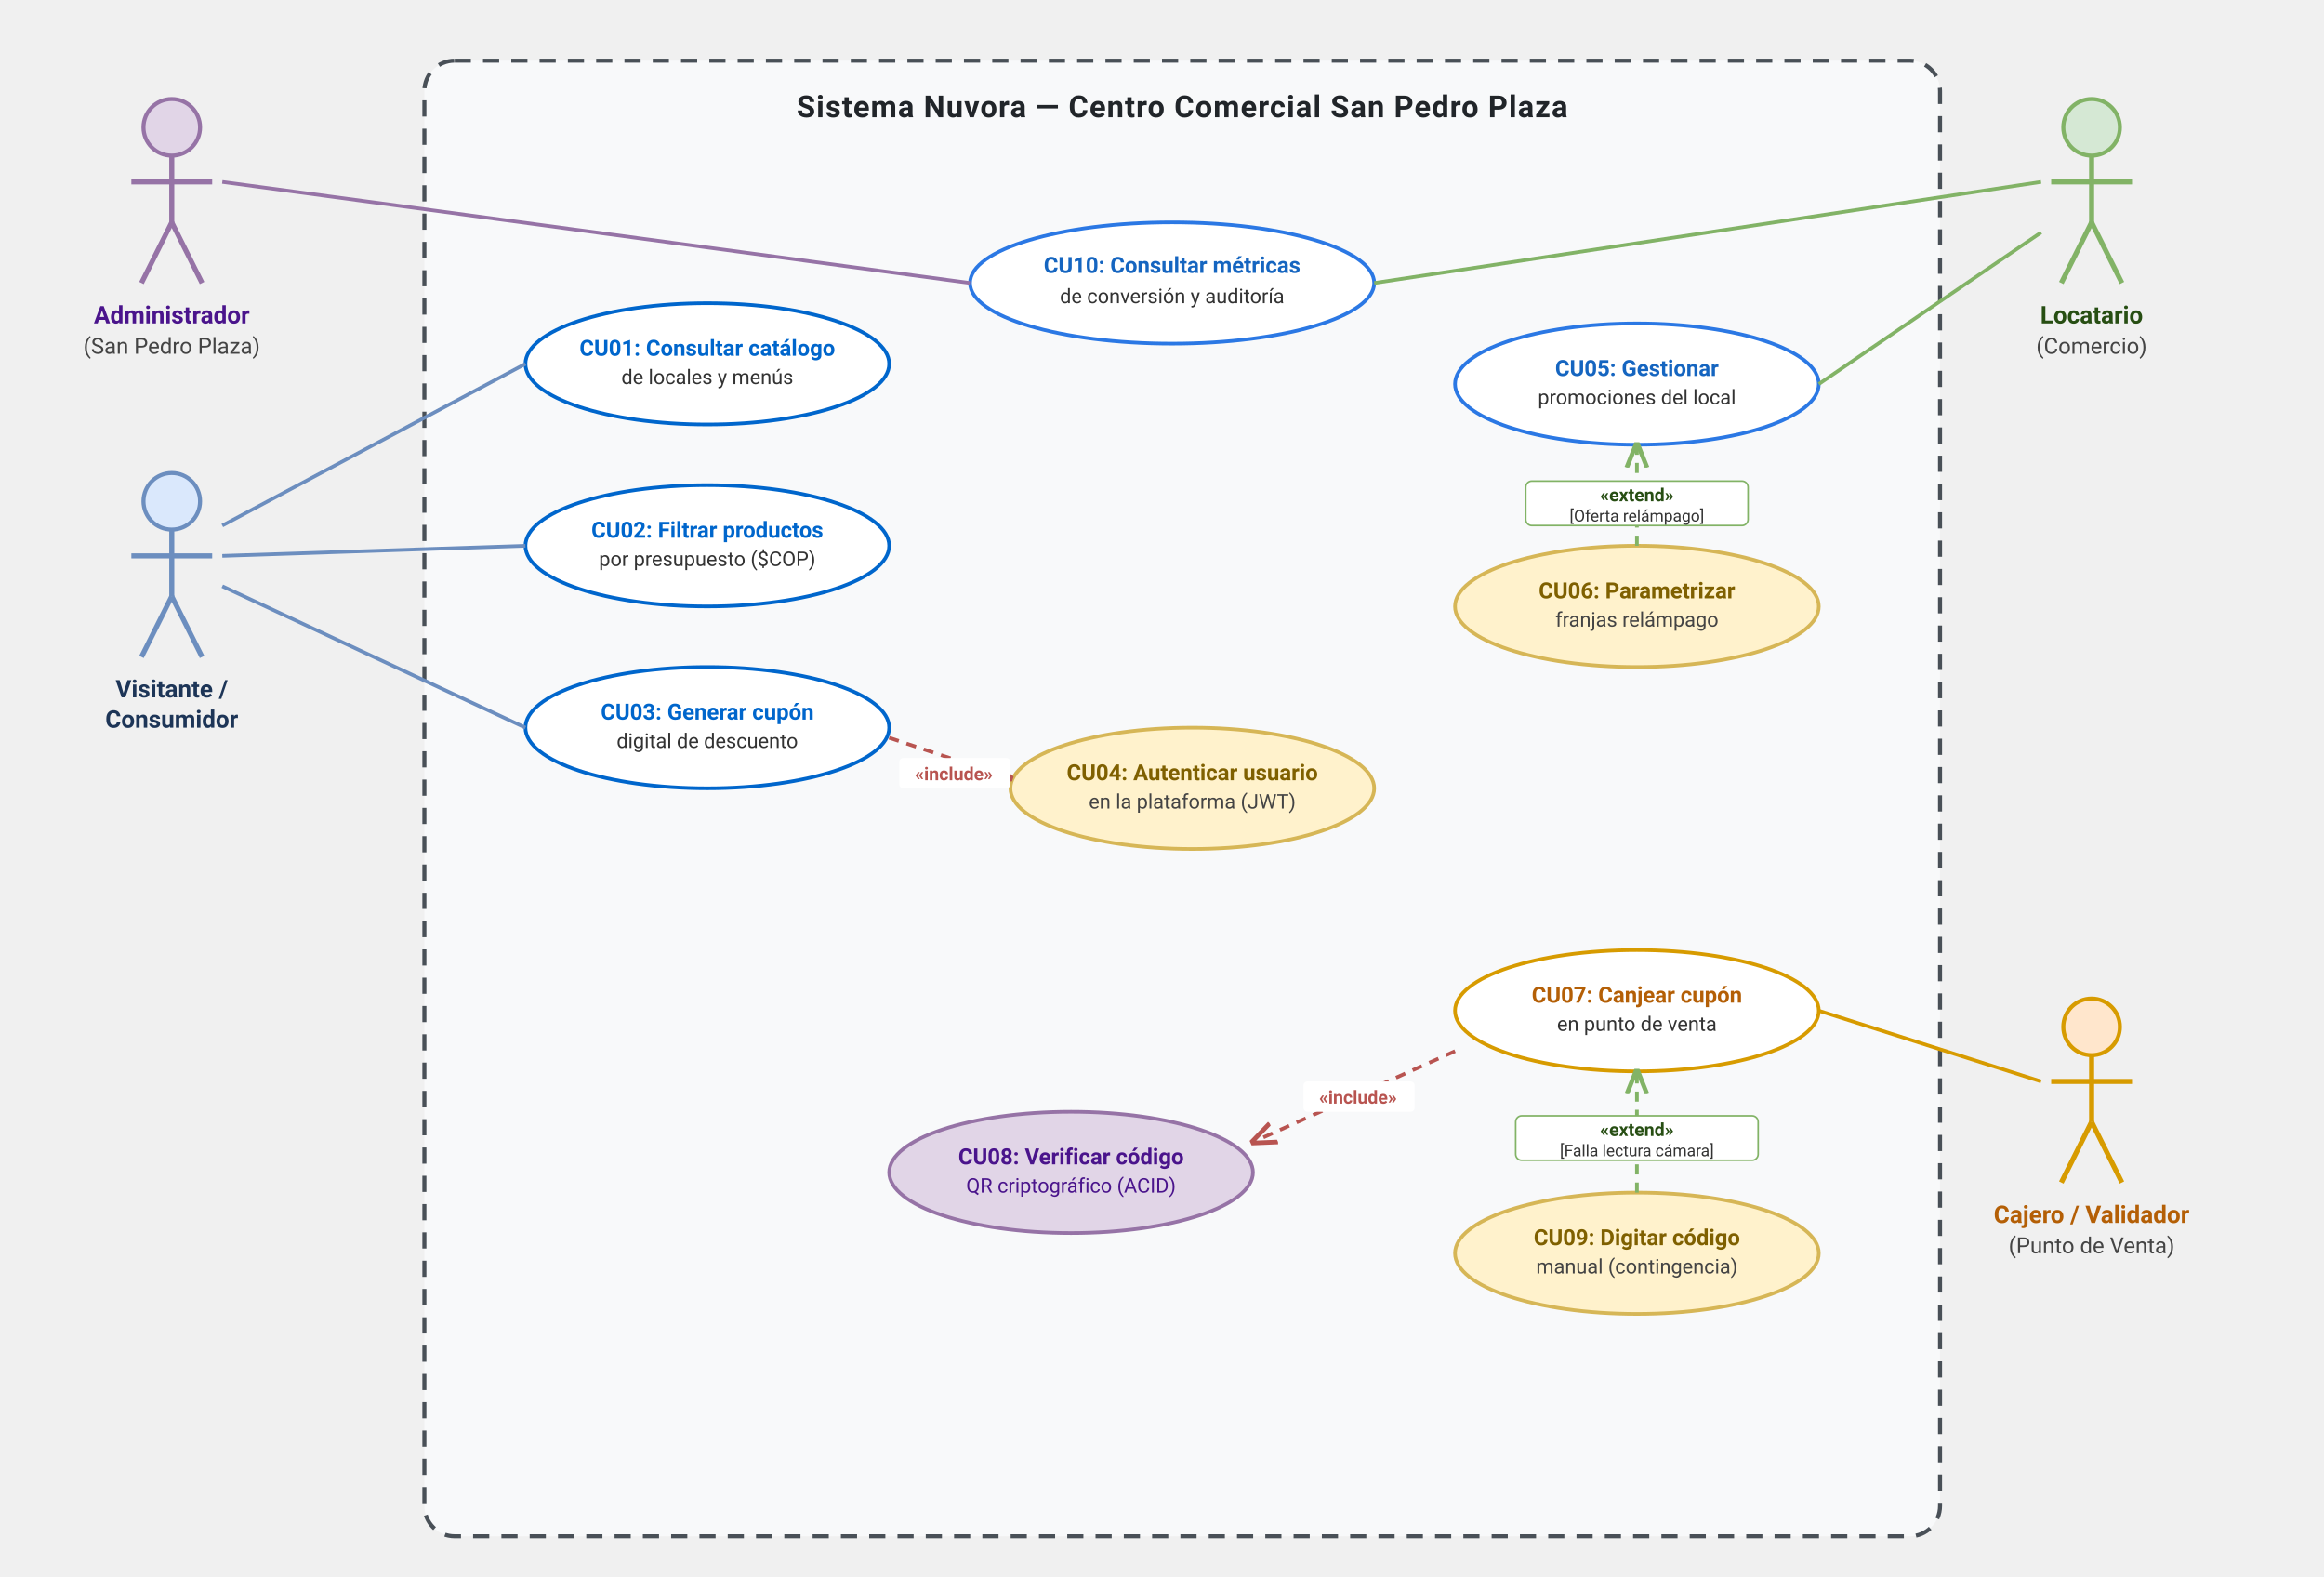
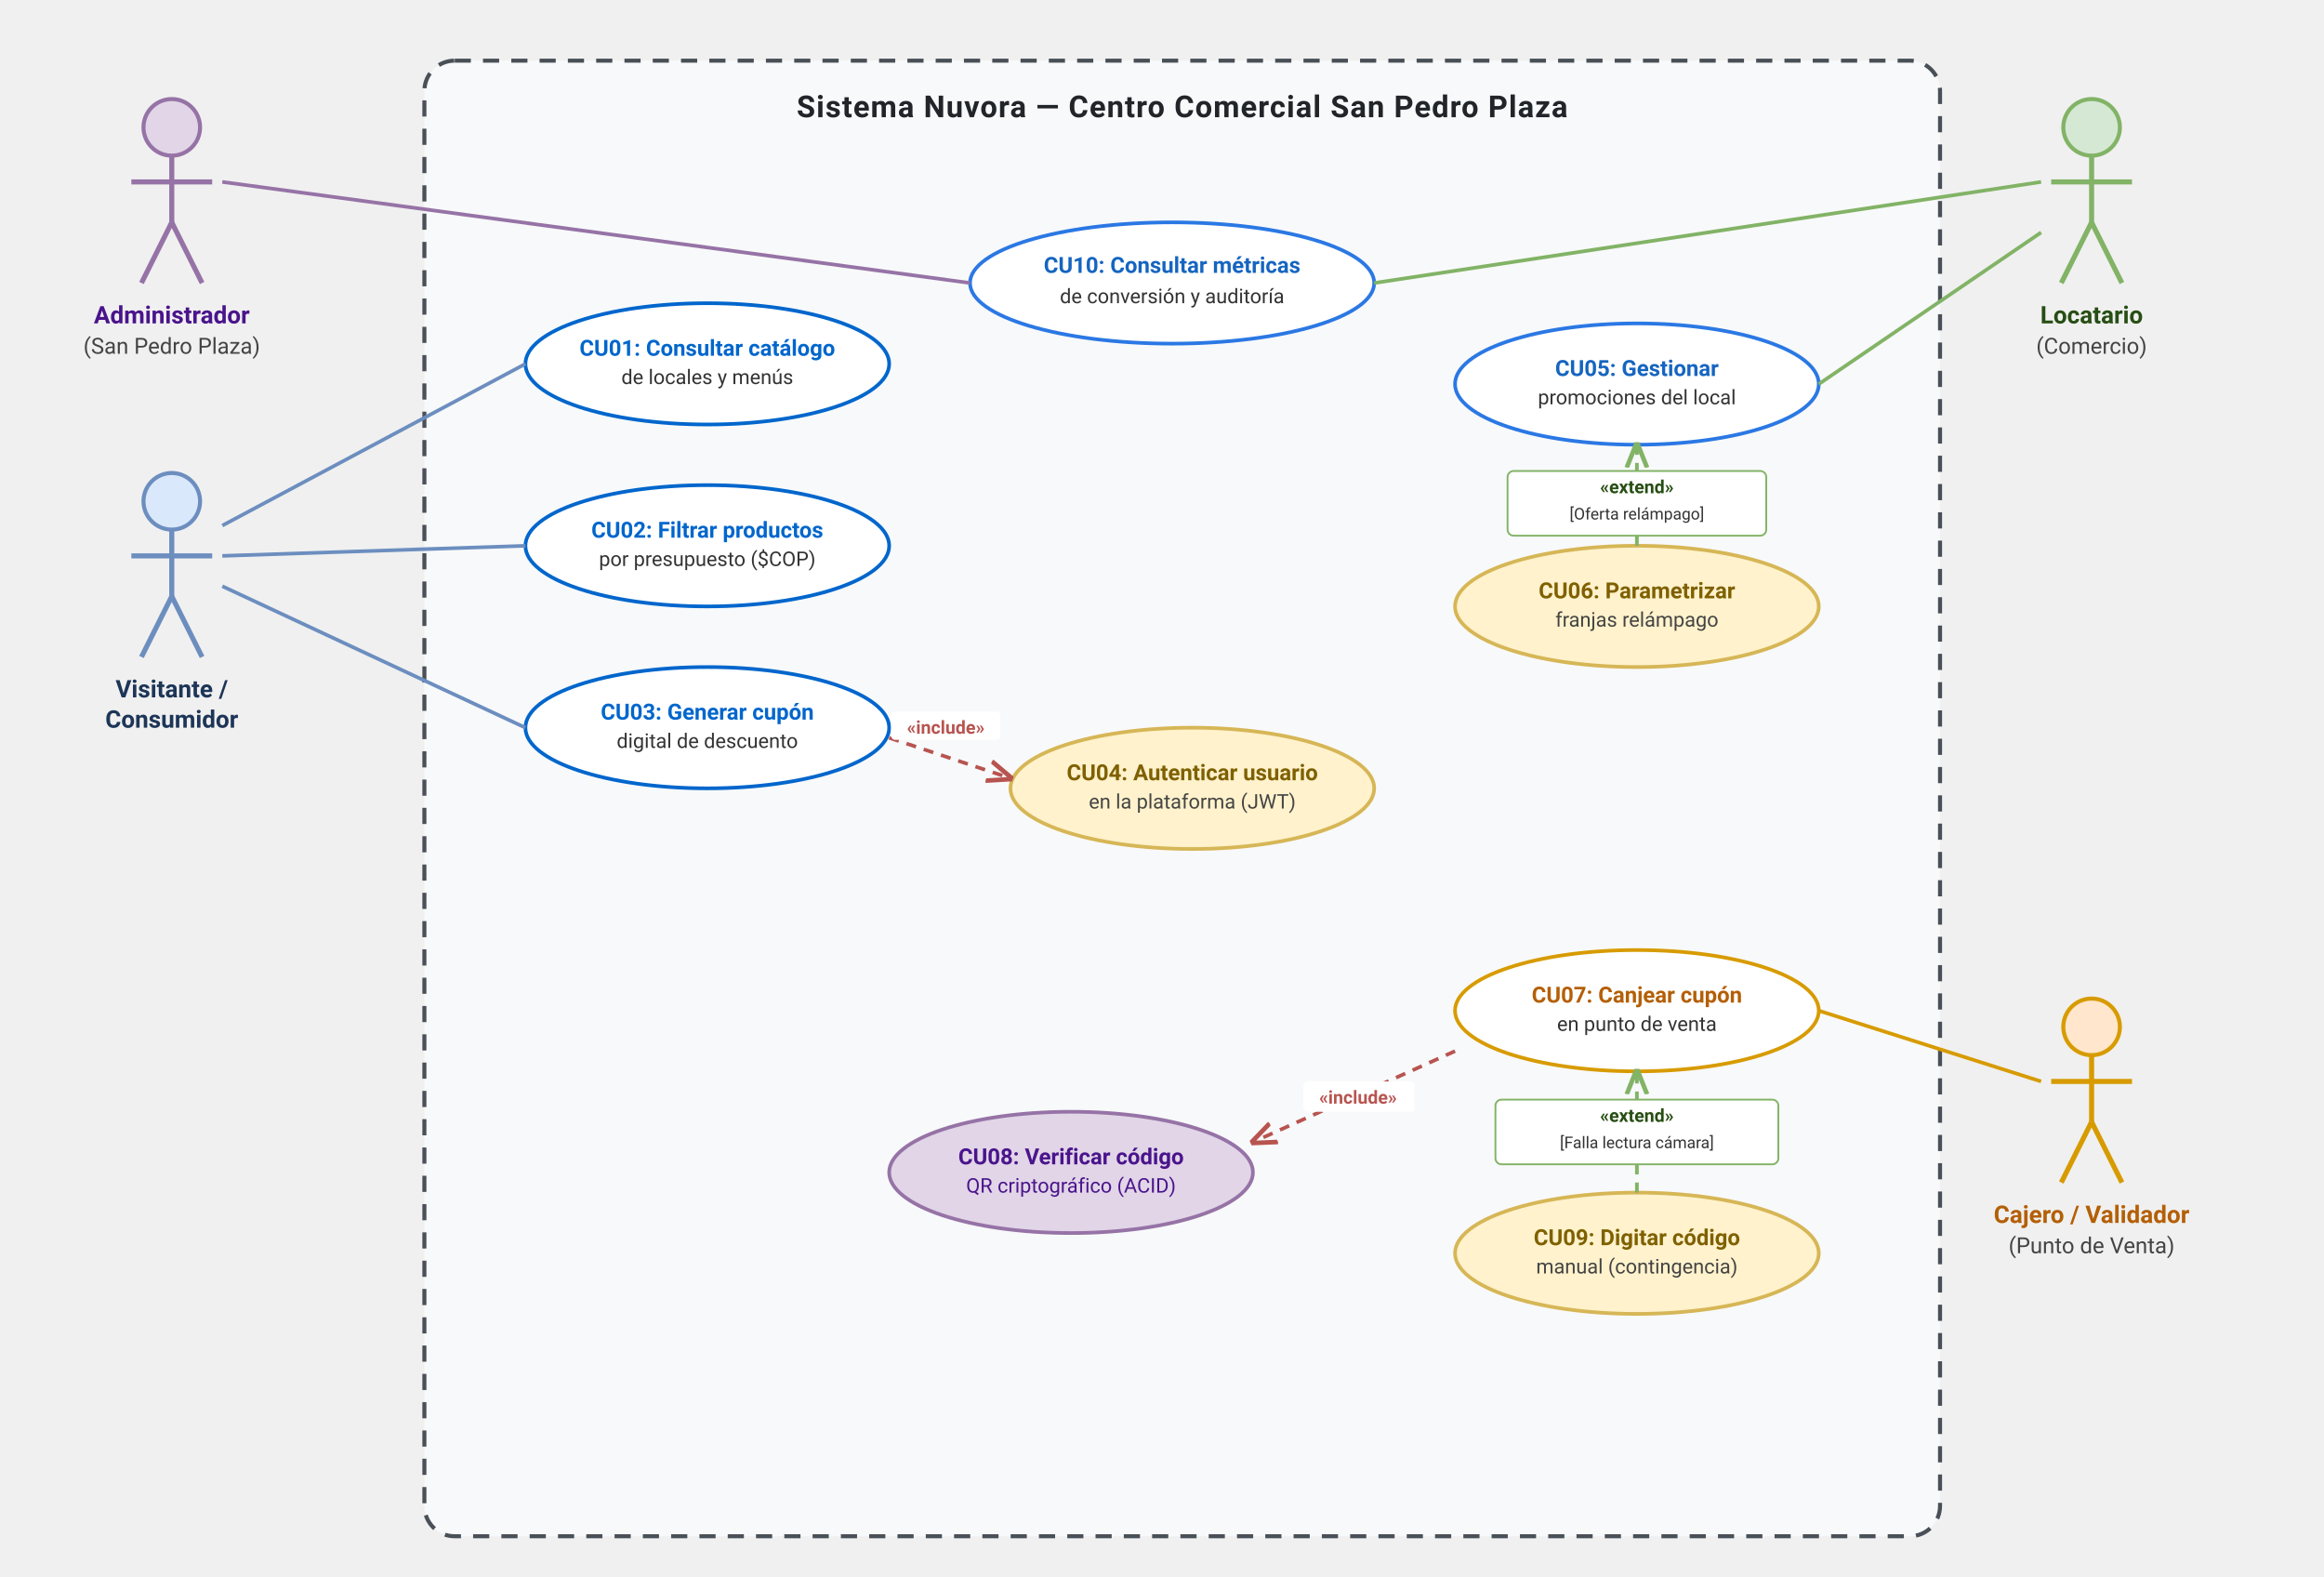
<svg xmlns="http://www.w3.org/2000/svg" viewBox="0 0 1150 780" width="100%" height="100%" style="background:#ffffff; font-family: -apple-system, BlinkMacSystemFont, 'Segoe UI', Roboto, Helvetica, Arial, sans-serif;">
  <defs>
    <marker id="arrow-include" viewBox="0 0 10 10" refX="9" refY="5" markerWidth="7" markerHeight="7" orient="auto-start-reverse">
      <path d="M 0 1 L 10 5 L 0 9" fill="none" stroke="#b85450" stroke-width="1.8" />
    </marker>
    <marker id="arrow-extend" viewBox="0 0 10 10" refX="9" refY="5" markerWidth="7" markerHeight="7" orient="auto-start-reverse">
      <path d="M 0 1 L 10 5 L 0 9" fill="none" stroke="#82b366" stroke-width="1.8" />
    </marker>
  </defs>
  <rect x="210" y="30" width="750" height="730" rx="15" ry="15" fill="#f8f9fa" stroke="#495057" stroke-width="2" stroke-dasharray="8,6" />
  <text x="585" y="58" text-anchor="middle" font-size="15" font-weight="bold" fill="#212529" letter-spacing="0.5">Sistema Nuvora — Centro Comercial San Pedro Plaza</text>
  <g transform="translate(60, 45)">
    <circle cx="25" cy="18" r="14" fill="#e1d5e7" stroke="#9673a6" stroke-width="2" />
    <line x1="25" y1="32" x2="25" y2="65" stroke="#9673a6" stroke-width="2.5" />
    <line x1="5" y1="45" x2="45" y2="45" stroke="#9673a6" stroke-width="2.5" />
    <line x1="25" y1="65" x2="10" y2="95" stroke="#9673a6" stroke-width="2.5" />
    <line x1="25" y1="65" x2="40" y2="95" stroke="#9673a6" stroke-width="2.5" />
    <text x="25" y="115" text-anchor="middle" font-size="12" font-weight="bold" fill="#4a148c">Administrador</text>
    <text x="25" y="130" text-anchor="middle" font-size="11" fill="#444444">(San Pedro Plaza)</text>
  </g>
  <g transform="translate(1010, 45)">
    <circle cx="25" cy="18" r="14" fill="#d5e8d4" stroke="#82b366" stroke-width="2" />
    <line x1="25" y1="32" x2="25" y2="65" stroke="#82b366" stroke-width="2.5" />
    <line x1="5" y1="45" x2="45" y2="45" stroke="#82b366" stroke-width="2.5" />
    <line x1="25" y1="65" x2="10" y2="95" stroke="#82b366" stroke-width="2.5" />
    <line x1="25" y1="65" x2="40" y2="95" stroke="#82b366" stroke-width="2.5" />
    <text x="25" y="115" text-anchor="middle" font-size="12" font-weight="bold" fill="#274e13">Locatario</text>
    <text x="25" y="130" text-anchor="middle" font-size="11" fill="#444444">(Comercio)</text>
  </g>
  <g transform="translate(60, 230)">
    <circle cx="25" cy="18" r="14" fill="#dae8fc" stroke="#6c8ebf" stroke-width="2" />
    <line x1="25" y1="32" x2="25" y2="65" stroke="#6c8ebf" stroke-width="2.5" />
    <line x1="5" y1="45" x2="45" y2="45" stroke="#6c8ebf" stroke-width="2.5" />
    <line x1="25" y1="65" x2="10" y2="95" stroke="#6c8ebf" stroke-width="2.5" />
    <line x1="25" y1="65" x2="40" y2="95" stroke="#6c8ebf" stroke-width="2.5" />
    <text x="25" y="115" text-anchor="middle" font-size="12" font-weight="bold" fill="#1d3557">Visitante /</text>
    <text x="25" y="130" text-anchor="middle" font-size="12" font-weight="bold" fill="#1d3557">Consumidor</text>
  </g>
  <g transform="translate(1010, 490)">
    <circle cx="25" cy="18" r="14" fill="#ffe6cc" stroke="#d79b00" stroke-width="2" />
    <line x1="25" y1="32" x2="25" y2="65" stroke="#d79b00" stroke-width="2.5" />
    <line x1="5" y1="45" x2="45" y2="45" stroke="#d79b00" stroke-width="2.5" />
    <line x1="25" y1="65" x2="10" y2="95" stroke="#d79b00" stroke-width="2.5" />
    <line x1="25" y1="65" x2="40" y2="95" stroke="#d79b00" stroke-width="2.5" />
    <text x="25" y="115" text-anchor="middle" font-size="12" font-weight="bold" fill="#b45f06">Cajero / Validador</text>
    <text x="25" y="130" text-anchor="middle" font-size="11" fill="#444444">(Punto de Venta)</text>
  </g>
  <g id="cu10_grp">
    <ellipse cx="580" cy="140" rx="100" ry="30" fill="#ffffff" stroke="#2b78e4" stroke-width="1.8" />
    <text x="580" y="135" text-anchor="middle" font-size="11" font-weight="bold" fill="#1565c0">CU10: Consultar métricas</text>
    <text x="580" y="150" text-anchor="middle" font-size="10" fill="#333333">de conversión y auditoría</text>
  </g>
  <g id="cu01_grp">
    <ellipse cx="350" cy="180" rx="90" ry="30" fill="#ffffff" stroke="#0066cc" stroke-width="1.8" />
    <text x="350" y="176" text-anchor="middle" font-size="11" font-weight="bold" fill="#0066cc">CU01: Consultar catálogo</text>
    <text x="350" y="190" text-anchor="middle" font-size="10" fill="#333333">de locales y menús</text>
  </g>
  <g id="cu02_grp">
    <ellipse cx="350" cy="270" rx="90" ry="30" fill="#ffffff" stroke="#0066cc" stroke-width="1.8" />
    <text x="350" y="266" text-anchor="middle" font-size="11" font-weight="bold" fill="#0066cc">CU02: Filtrar productos</text>
    <text x="350" y="280" text-anchor="middle" font-size="10" fill="#333333">por presupuesto ($COP)</text>
  </g>
  <g id="cu03_grp">
    <ellipse cx="350" cy="360" rx="90" ry="30" fill="#ffffff" stroke="#0066cc" stroke-width="1.8" />
    <text x="350" y="356" text-anchor="middle" font-size="11" font-weight="bold" fill="#0066cc">CU03: Generar cupón</text>
    <text x="350" y="370" text-anchor="middle" font-size="10" fill="#333333">digital de descuento</text>
  </g>
  <g id="cu04_grp">
    <ellipse cx="590" cy="390" rx="90" ry="30" fill="#fff2cc" stroke="#d6b656" stroke-width="1.8" />
    <text x="590" y="386" text-anchor="middle" font-size="11" font-weight="bold" fill="#7f6000">CU04: Autenticar usuario</text>
    <text x="590" y="400" text-anchor="middle" font-size="10" fill="#444444">en la plataforma (JWT)</text>
  </g>
  <g id="cu05_grp">
    <ellipse cx="810" cy="190" rx="90" ry="30" fill="#ffffff" stroke="#2b78e4" stroke-width="1.8" />
    <text x="810" y="186" text-anchor="middle" font-size="11" font-weight="bold" fill="#1565c0">CU05: Gestionar</text>
    <text x="810" y="200" text-anchor="middle" font-size="10" fill="#333333">promociones del local</text>
  </g>
  <g id="cu06_grp">
    <ellipse cx="810" cy="300" rx="90" ry="30" fill="#fff2cc" stroke="#d6b656" stroke-width="1.8" />
    <text x="810" y="296" text-anchor="middle" font-size="11" font-weight="bold" fill="#7f6000">CU06: Parametrizar</text>
    <text x="810" y="310" text-anchor="middle" font-size="10" fill="#444444">franjas relámpago</text>
  </g>
  <g id="cu07_grp">
    <ellipse cx="810" cy="500" rx="90" ry="30" fill="#ffffff" stroke="#d79b00" stroke-width="1.8" />
    <text x="810" y="496" text-anchor="middle" font-size="11" font-weight="bold" fill="#b45f06">CU07: Canjear cupón</text>
    <text x="810" y="510" text-anchor="middle" font-size="10" fill="#333333">en punto de venta</text>
  </g>
  <g id="cu08_grp">
    <ellipse cx="530" cy="580" rx="90" ry="30" fill="#e1d5e7" stroke="#9673a6" stroke-width="1.8" />
    <text x="530" y="576" text-anchor="middle" font-size="11" font-weight="bold" fill="#4a148c">CU08: Verificar código</text>
    <text x="530" y="590" text-anchor="middle" font-size="10" fill="#4a148c">QR criptográfico (ACID)</text>
  </g>
  <g id="cu09_grp">
    <ellipse cx="810" cy="620" rx="90" ry="30" fill="#fff2cc" stroke="#d6b656" stroke-width="1.8" />
    <text x="810" y="616" text-anchor="middle" font-size="11" font-weight="bold" fill="#7f6000">CU09: Digitar código</text>
    <text x="810" y="630" text-anchor="middle" font-size="10" fill="#444444">manual (contingencia)</text>
  </g>
  <line x1="110" y1="90" x2="480" y2="140" stroke="#9673a6" stroke-width="1.8" />
  <line x1="1010" y1="90" x2="680" y2="140" stroke="#82b366" stroke-width="1.8" />
  <line x1="1010" y1="115" x2="900" y2="190" stroke="#82b366" stroke-width="1.8" />
  <line x1="110" y1="260" x2="260" y2="180" stroke="#6c8ebf" stroke-width="1.8" />
  <line x1="110" y1="275" x2="260" y2="270" stroke="#6c8ebf" stroke-width="1.8" />
  <line x1="110" y1="290" x2="260" y2="360" stroke="#6c8ebf" stroke-width="1.8" />
  <line x1="1010" y1="535" x2="900" y2="500" stroke="#d79b00" stroke-width="1.8" />
  <line x1="440" y1="365" x2="500" y2="385" stroke="#b85450" stroke-width="1.8" stroke-dasharray="5,4" marker-end="url(#arrow-include)" />
-   <rect x="445" y="375" width="55" height="15" fill="#ffffff" rx="2" ry="2" />
-   <text x="472" y="386" text-anchor="middle" font-size="9" font-weight="bold" fill="#b85450">«include»</text>
+   <rect x="441" y="352" width="54" height="14" fill="#ffffff" rx="2" ry="2" />
+   <text x="468" y="363" text-anchor="middle" font-size="9" font-weight="bold" fill="#b85450">«include»</text>
  <line x1="720" y1="520" x2="620" y2="565" stroke="#b85450" stroke-width="1.8" stroke-dasharray="5,4" marker-end="url(#arrow-include)" />
  <rect x="645" y="535" width="55" height="15" fill="#ffffff" rx="2" ry="2" />
  <text x="672" y="546" text-anchor="middle" font-size="9" font-weight="bold" fill="#b85450">«include»</text>
  <line x1="810" y1="270" x2="810" y2="220" stroke="#82b366" stroke-width="1.8" stroke-dasharray="5,4" marker-end="url(#arrow-extend)" />
-   <rect x="755" y="238" width="110" height="22" fill="#ffffff" stroke="#82b366" stroke-width="0.8" rx="3" ry="3" />
-   <text x="810" y="248" text-anchor="middle" font-size="9" font-weight="bold" fill="#274e13">«extend»</text>
-   <text x="810" y="258" text-anchor="middle" font-size="8" fill="#333333">[Oferta relámpago]</text>
+   <rect x="746" y="233" width="128" height="32" fill="#ffffff" stroke="#82b366" stroke-width="0.9" rx="3" ry="3" />
+   <text x="810" y="244" text-anchor="middle" font-size="9" font-weight="bold" fill="#274e13">«extend»</text>
+   <text x="810" y="257" text-anchor="middle" font-size="8" fill="#333333">[Oferta relámpago]</text>
  <line x1="810" y1="590" x2="810" y2="530" stroke="#82b366" stroke-width="1.8" stroke-dasharray="5,4" marker-end="url(#arrow-extend)" />
-   <rect x="750" y="552" width="120" height="22" fill="#ffffff" stroke="#82b366" stroke-width="0.8" rx="3" ry="3" />
-   <text x="810" y="562" text-anchor="middle" font-size="9" font-weight="bold" fill="#274e13">«extend»</text>
-   <text x="810" y="572" text-anchor="middle" font-size="8" fill="#333333">[Falla lectura cámara]</text>
+   <rect x="740" y="544" width="140" height="32" fill="#ffffff" stroke="#82b366" stroke-width="0.9" rx="3" ry="3" />
+   <text x="810" y="555" text-anchor="middle" font-size="9" font-weight="bold" fill="#274e13">«extend»</text>
+   <text x="810" y="568" text-anchor="middle" font-size="8" fill="#333333">[Falla lectura cámara]</text>
</svg>
